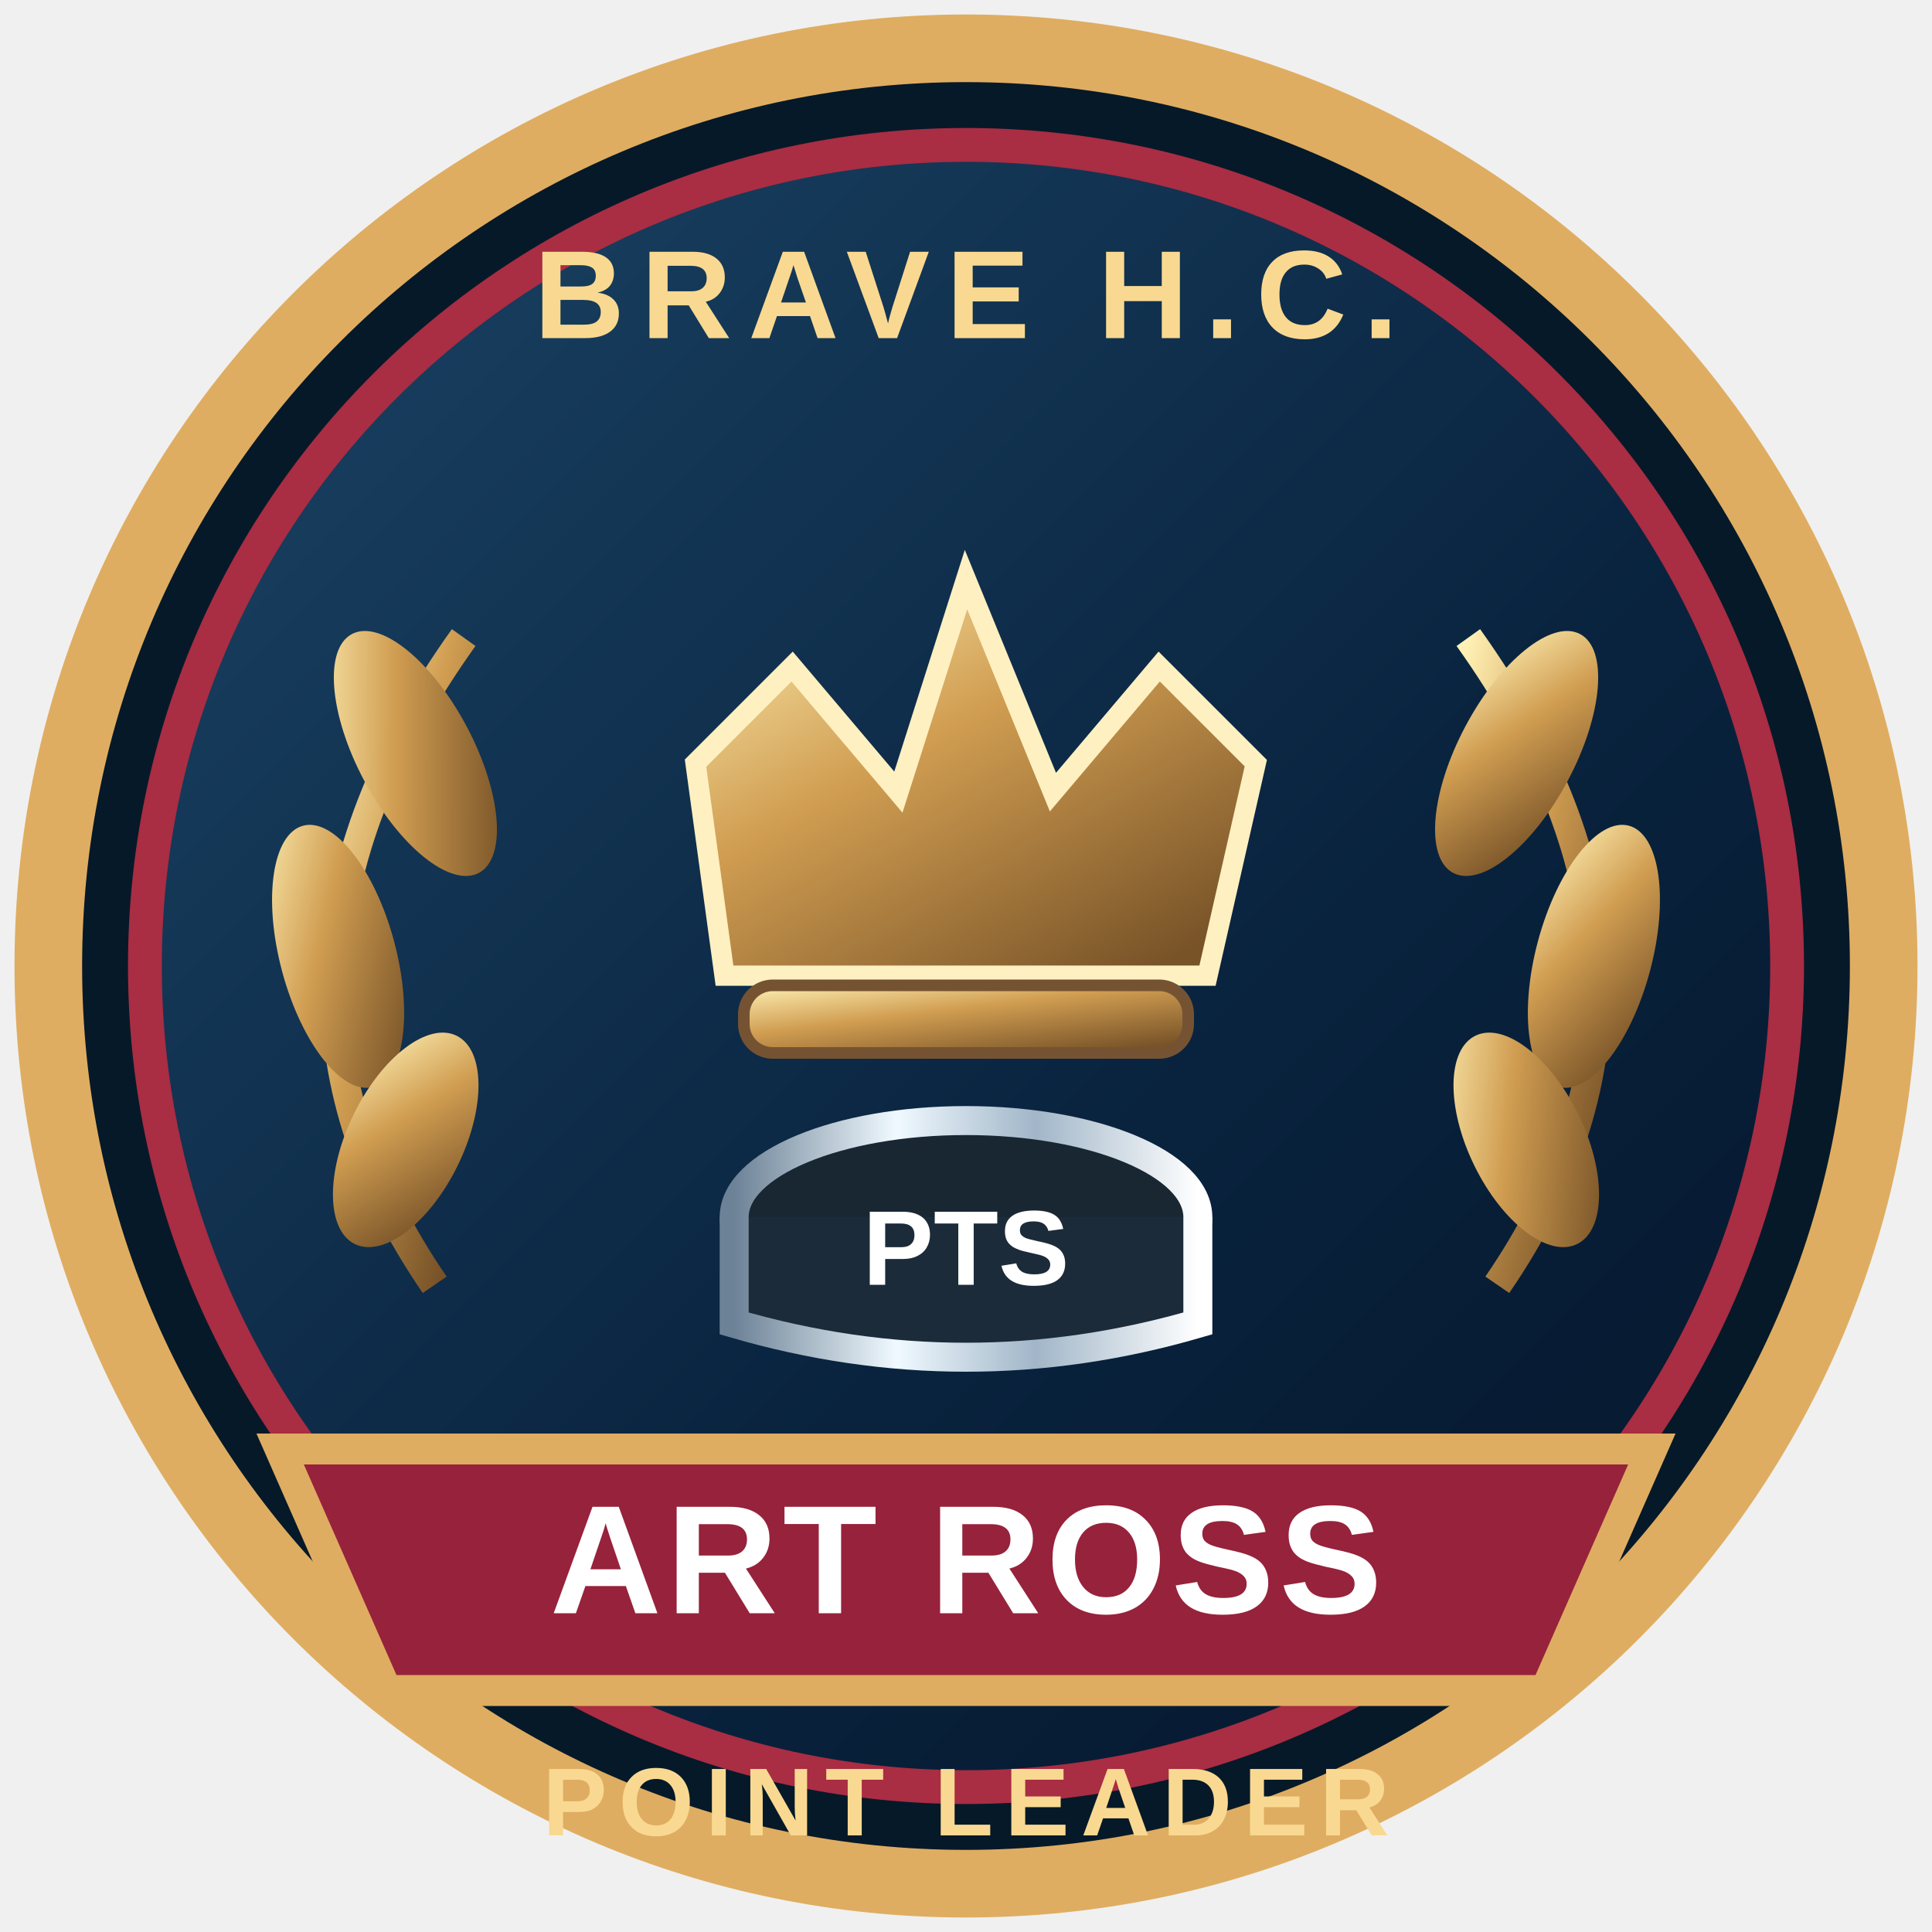
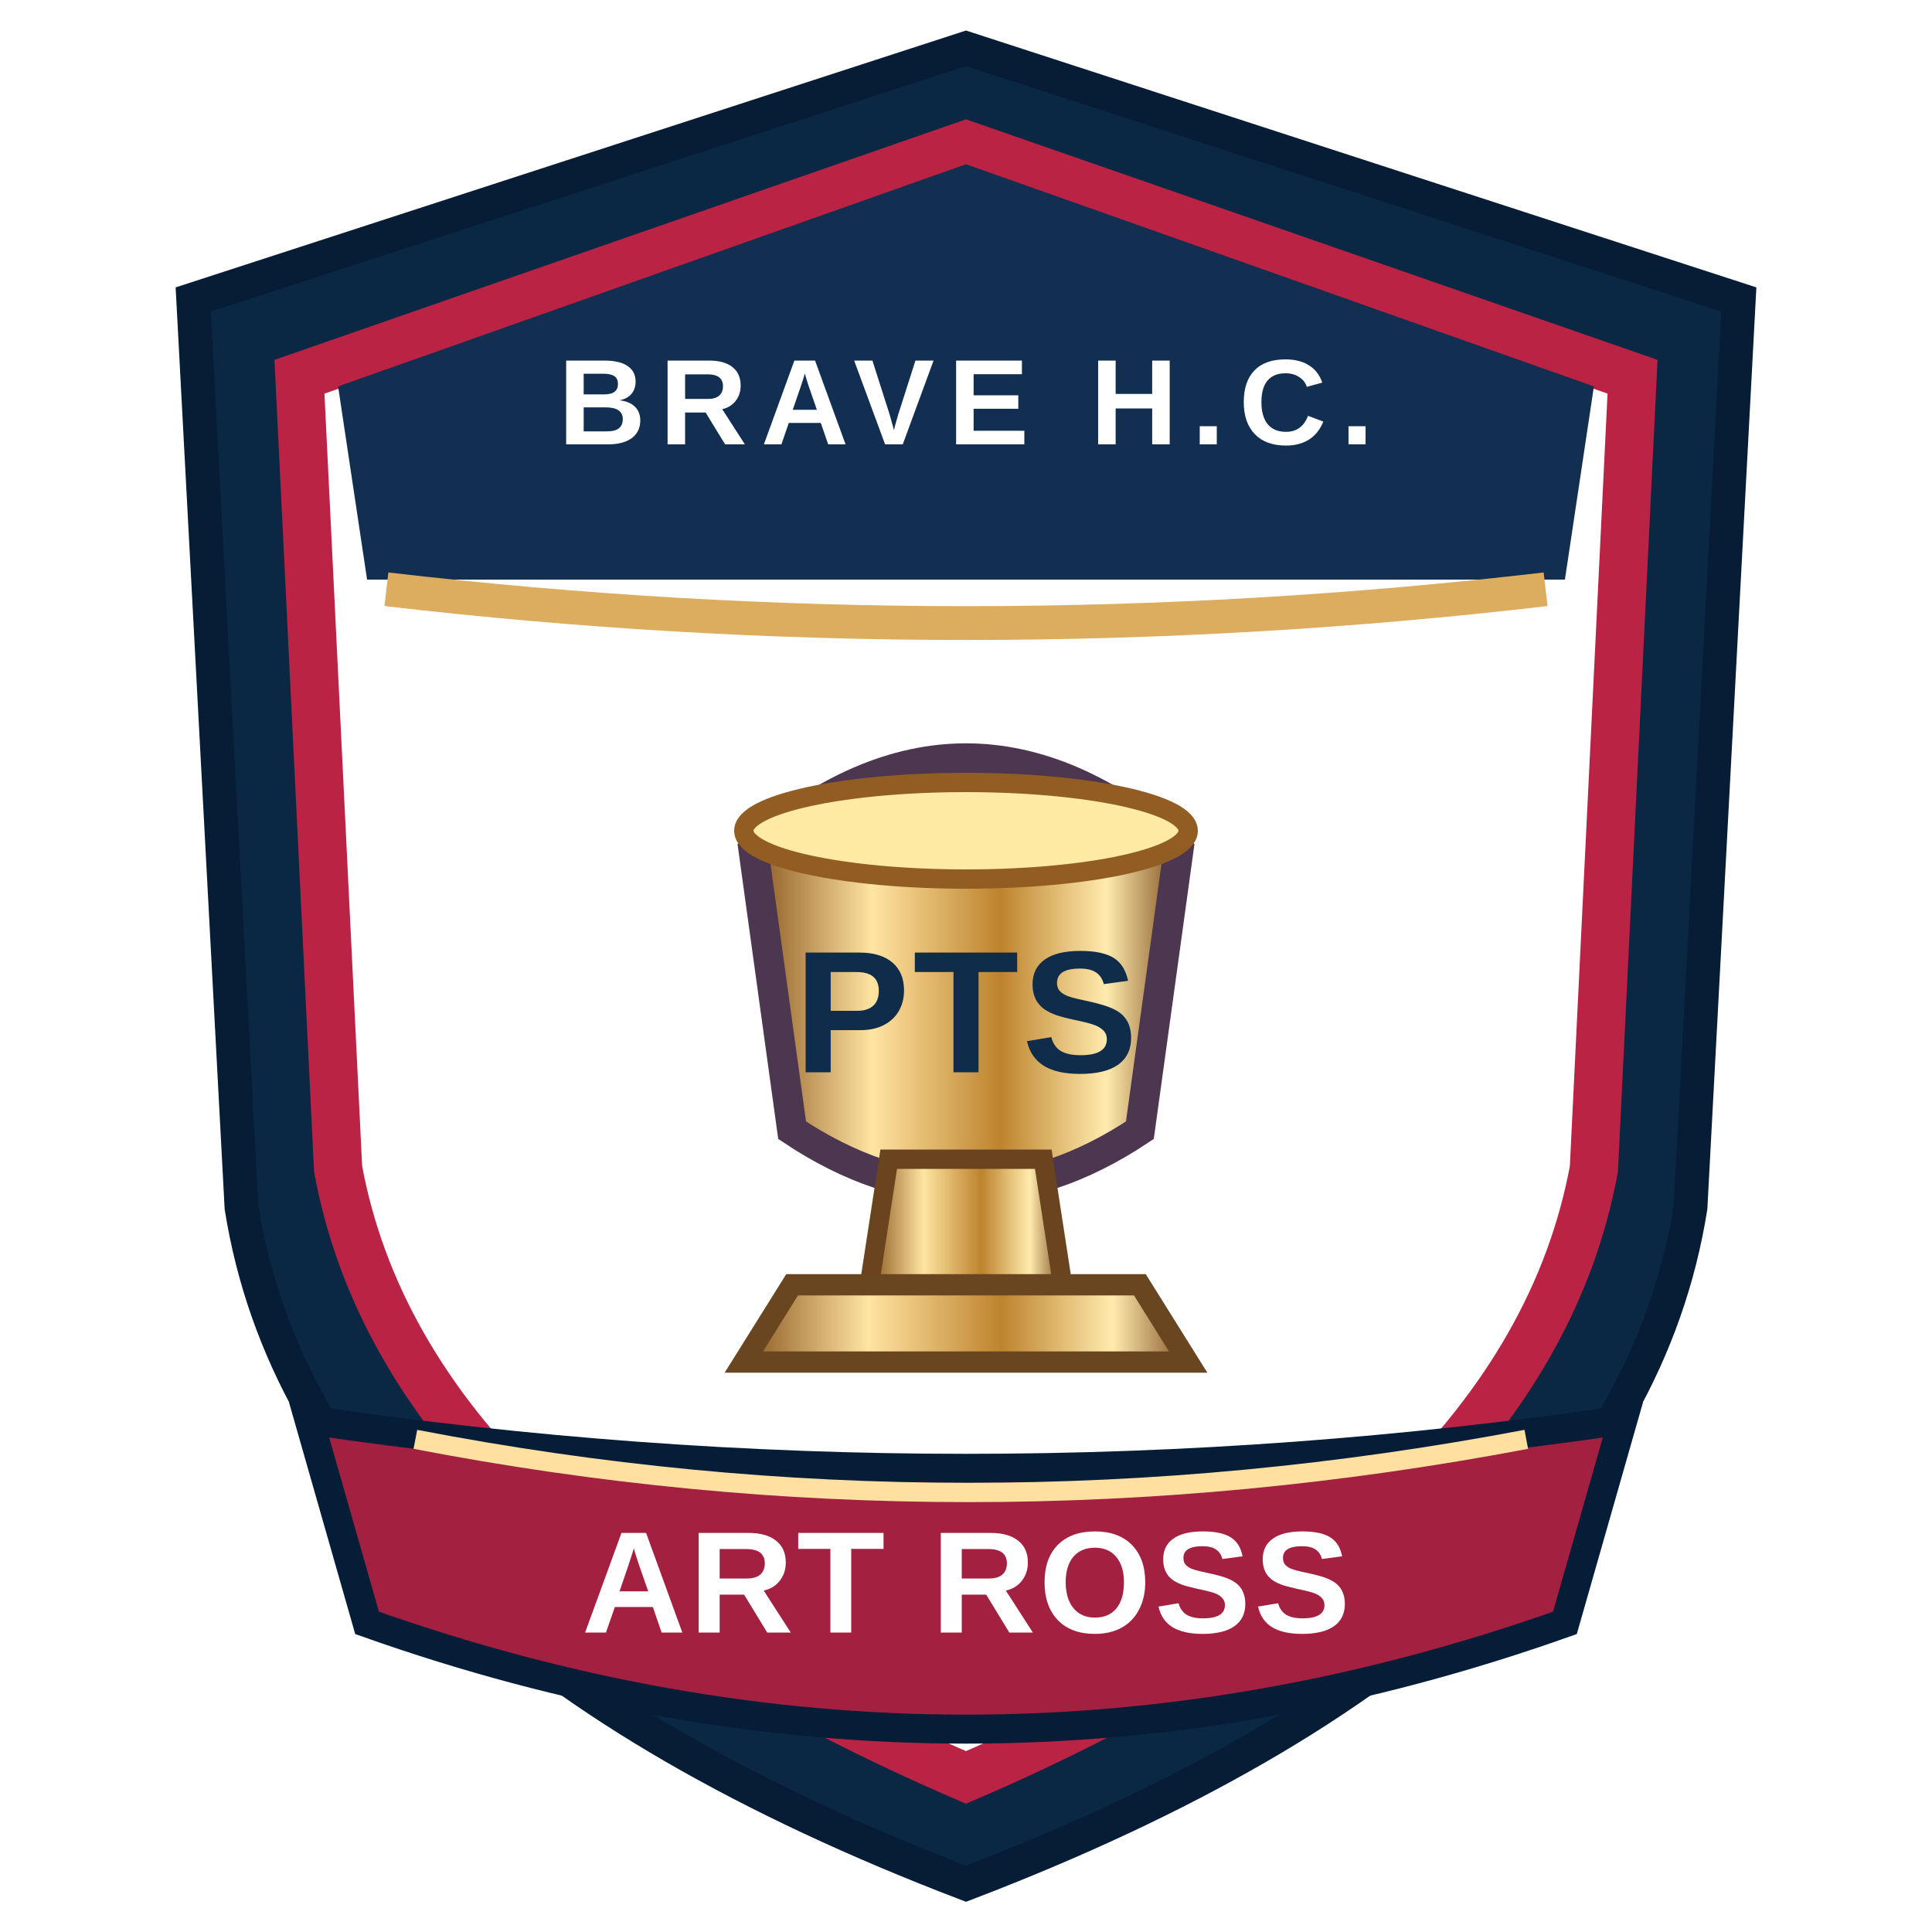
<svg xmlns="http://www.w3.org/2000/svg" viewBox="0 0 200 200" width="200" height="200">
  <defs>
-     <linearGradient id="navy" x1="0" y1="0" x2="1" y2="1">
-       <stop stop-color="#1b4466" />
-       <stop offset=".6" stop-color="#09233e" />
-       <stop offset="1" stop-color="#05152a" />
+     <linearGradient id="silver" x1="0" x2="1">
+       <stop stop-color="#637f99" />
+       <stop offset=".24" stop-color="#f8ffff" />
+       <stop offset=".53" stop-color="#9babbb" />
+       <stop offset=".77" stop-color="#fff" />
+       <stop offset="1" stop-color="#50677c" />
    </linearGradient>
-     <linearGradient id="gold" x1="0" x2=".8" y1="0" y2="1">
-       <stop stop-color="#fff1b5" />
-       <stop offset=".45" stop-color="#d09d51" />
-       <stop offset="1" stop-color="#785328" />
-     </linearGradient>
-     <linearGradient id="steel" x1="0" y1="0" x2="1" y2="0">
-       <stop stop-color="#6c8296" />
-       <stop offset=".35" stop-color="#f0f9ff" />
-       <stop offset=".65" stop-color="#a1b6c8" />
-       <stop offset="1" stop-color="#fff" />
+     <linearGradient id="gold" x1="0" x2="1">
+       <stop stop-color="#8a561f" />
+       <stop offset=".28" stop-color="#ffe4a2" />
+       <stop offset=".58" stop-color="#bd832d" />
+       <stop offset=".83" stop-color="#ffebae" />
+       <stop offset="1" stop-color="#805021" />
    </linearGradient>
  </defs>
-   <circle cx="100" cy="100" r="95" fill="#061929" stroke="#dfad61" stroke-width="7" />
-   <circle cx="100" cy="100" r="85" fill="url(#navy)" stroke="#a92d43" stroke-width="3.5" />
-   <text x="100" y="35" text-anchor="middle" font-family="Arial,sans-serif" font-size="13" font-weight="900" letter-spacing="1.7" fill="#f9d991">BRAVE H.C.</text>
-   <g fill="none" stroke="url(#gold)" stroke-width="3">
-     <path d="M45 133 Q23 101 48 66" />
-     <path d="M155 133 Q177 101 152 66" />
-   </g>
-   <g fill="url(#gold)">
-     <ellipse cx="43" cy="78" rx="6" ry="14" transform="rotate(-28 43 78)" />
-     <ellipse cx="35" cy="99" rx="6" ry="14" transform="rotate(-15 35 99)" />
-     <ellipse cx="42" cy="118" rx="6" ry="12" transform="rotate(26 42 118)" />
-     <ellipse cx="157" cy="78" rx="6" ry="14" transform="rotate(28 157 78)" />
-     <ellipse cx="165" cy="99" rx="6" ry="14" transform="rotate(15 165 99)" />
-     <ellipse cx="158" cy="118" rx="6" ry="12" transform="rotate(-26 158 118)" />
-   </g>
-   <path d="M72 79 L82 69 L93 82 L100 60 L109 82 L120 69 L130 79 L125 101 L75 101 Z" fill="url(#gold)" stroke="#fff0c1" stroke-width="2.1" />
-   <rect x="77" y="102" width="46" height="7" rx="3" fill="url(#gold)" stroke="#755332" stroke-width="1.2" />
-   <ellipse cx="100" cy="126" rx="24" ry="10" fill="#192733" stroke="url(#steel)" stroke-width="3" />
-   <path d="M76 126 L76 137 Q100 144 124 137 L124 126" fill="#1c2b3a" stroke="url(#steel)" stroke-width="3" />
-   <text x="100" y="133" text-anchor="middle" font-family="Arial" font-size="11" font-weight="900" fill="#ffffff">PTS</text>
-   <path d="M29 150 L171 150 L160 175 L40 175 Z" fill="#97223b" stroke="#dfad61" stroke-width="3.2" />
-   <text x="100" y="167" font-family="Arial,sans-serif" font-size="16" font-weight="900" letter-spacing=".5" text-anchor="middle" fill="#ffffff">ART ROSS</text>
-   <text x="100" y="190" font-family="Arial,sans-serif" font-size="10" font-weight="800" letter-spacing="1.2" text-anchor="middle" fill="#f9d991">POINT LEADER</text>
+   <rect width="200" height="200" fill="#ffffff" />
+   <path d="M100 5 L180 31 L175 125 Q168 169 100 195 Q32 169 25 125 L20 31 Z" fill="#0a2744" stroke="#071c35" stroke-width="3.5" />
+   <path d="M100 15 L169 39 L165 121 Q158 159 100 184 Q42 159 35 121 L31 39 Z" fill="#ffffff" stroke="#bb2344" stroke-width="5" />
+   <path d="M35 40 L100 17 L165 40 L162 60 L38 60 Z" fill="#122f51" />
+   <text x="100" y="46" font-family="Arial,sans-serif" font-size="12.6" font-weight="900" letter-spacing="1.4" text-anchor="middle" fill="#fff">BRAVE H.C.</text>
+   <path d="M40 61 Q100 68 160 61" stroke="#dcac5f" stroke-width="3.5" fill="none" />
+   <path d="M78 88 Q100 69 122 88 L118 117 Q100 129 82 117 Z" fill="url(#gold)" stroke="#4d3650" stroke-width="3.1" />
+   <ellipse cx="100" cy="86" rx="23" ry="5" fill="#ffeaa4" stroke="#915d22" stroke-width="2" />
+   <path d="M92 120 L108 120 L110 133 L90 133 Z" fill="url(#gold)" stroke="#6a431f" stroke-width="2" />
+   <path d="M82 133 L118 133 L123 141 L77 141 Z" fill="url(#gold)" stroke="#694520" stroke-width="2.2" />
+   <text x="100" y="111" text-anchor="middle" font-family="Arial,sans-serif" font-size="18" font-weight="900" fill="#102c4b" stroke="none" stroke-width="0" paint-order="stroke" letter-spacing=".3">PTS</text>
+   <path d="M32 147 Q100 157 168 147 L162 168 Q100 190 38 168 Z" fill="#a42040" stroke="#061d38" stroke-width="3" />
+   <path d="M43 149 Q100 160 158 149" fill="none" stroke="#ffe0a0" stroke-width="2" />
+   <text x="100" y="169" text-anchor="middle" font-family="Arial,sans-serif" font-size="15" font-weight="900" fill="#fff" stroke="none" stroke-width="0" paint-order="stroke" letter-spacing=".3">ART ROSS</text>
</svg>
